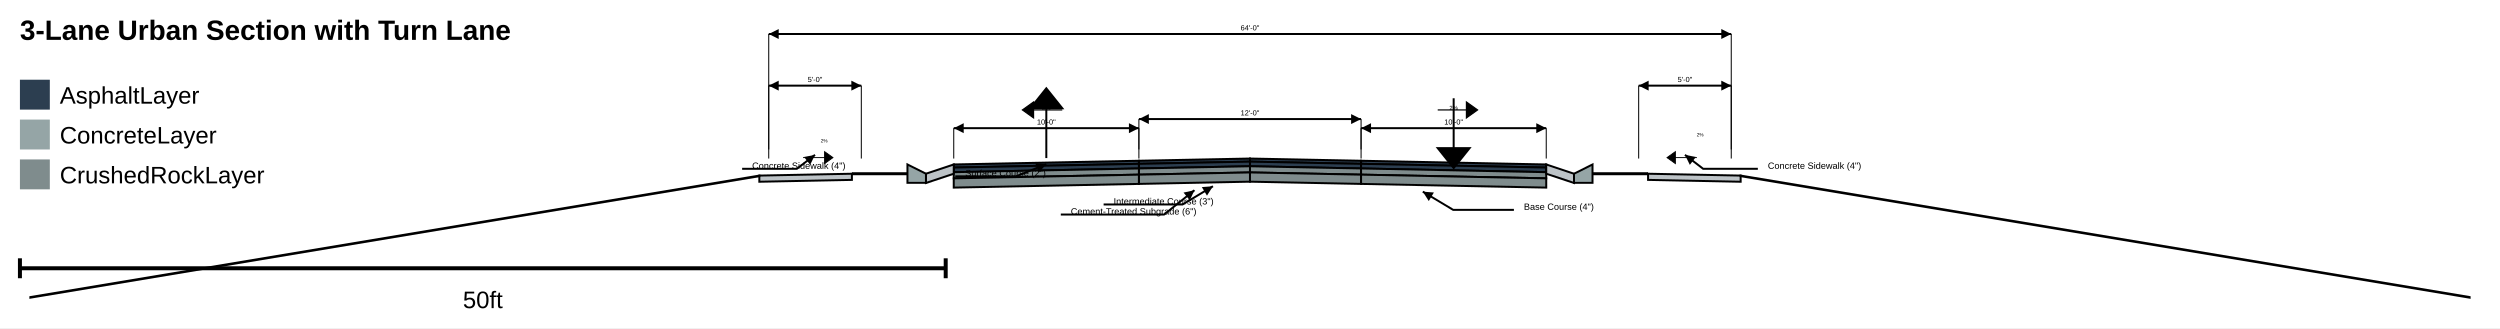
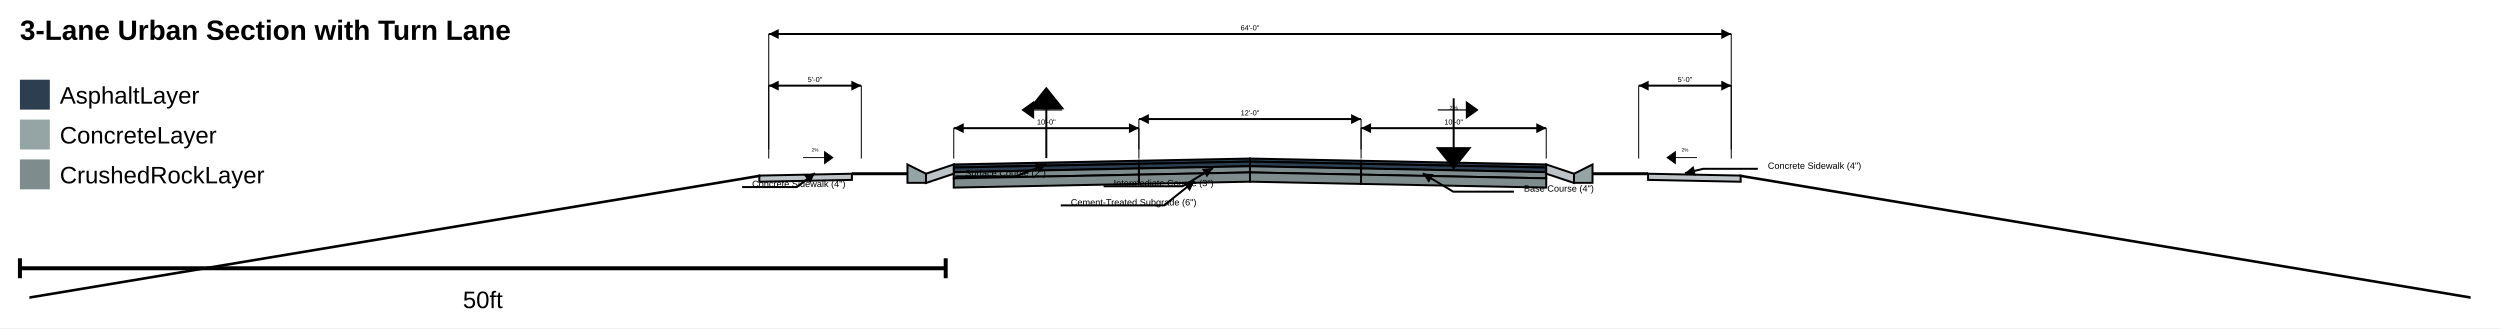
<svg xmlns="http://www.w3.org/2000/svg" width="1254.4" height="164.6" viewBox="0 0 1254.4 164.6">
  <rect width="1254.4" height="164.6" fill="white" />
  <g transform="scale(1,-1)">
    <g transform="translate(0,-164.6)">
      <polygon points="627.19,85.05 627.19,83.50 571.45,82.39 571.45,83.94" fill="#2C3E50" stroke="black" stroke-width="1" />
      <polygon points="627.19,83.50 627.19,81.18 571.45,80.07 571.45,82.39" fill="#2C3E50" stroke="black" stroke-width="1" />
      <polygon points="627.19,81.18 627.19,78.08 571.45,76.97 571.45,80.07" fill="#7F8C8D" stroke="black" stroke-width="1" />
      <polygon points="627.19,78.08 627.19,73.44 571.45,72.32 571.45,76.97" fill="#7F8C8D" stroke="black" stroke-width="1" />
      <polygon points="571.45,83.94 571.45,82.39 478.55,80.53 478.55,82.08" fill="#2C3E50" stroke="black" stroke-width="1" />
      <polygon points="571.45,82.39 571.45,80.07 478.55,78.21 478.55,80.53" fill="#2C3E50" stroke="black" stroke-width="1" />
      <polygon points="571.45,80.07 571.45,76.97 478.55,75.11 478.55,78.21" fill="#7F8C8D" stroke="black" stroke-width="1" />
      <polygon points="571.45,76.97 571.45,72.32 478.55,70.47 478.55,75.11" fill="#7F8C8D" stroke="black" stroke-width="1" />
      <polygon points="478.55,82.08 478.55,77.43 464.61,72.79 464.61,77.43" fill="#BDC3C7" stroke="black" stroke-width="1" />
      <polygon points="464.61,77.43 464.61,72.86 455.32,72.86 455.32,77.43 455.32,82.08 455.32,82.08 464.61,77.43" fill="#95A5A6" stroke="black" stroke-width="1" />
      <polyline points="455.32,77.43 427.45,77.43" fill="none" stroke="black" stroke-width="1.5" />
      <polygon points="427.45,77.43 427.45,74.34 381.00,73.41 381.00,76.50" fill="#BDC3C7" stroke="black" stroke-width="1" />
      <polygon points="381.00,76.50 381.00,76.20 15.24,15.24 15.24,15.54" fill="#BDC3C7" stroke="black" stroke-width="1" />
      <polygon points="627.19,85.05 682.93,83.94 682.93,82.39 627.19,83.50" fill="#2C3E50" stroke="black" stroke-width="1" />
      <polygon points="627.19,83.50 682.93,82.39 682.93,80.07 627.19,81.18" fill="#2C3E50" stroke="black" stroke-width="1" />
      <polygon points="627.19,81.18 682.93,80.07 682.93,76.97 627.19,78.08" fill="#7F8C8D" stroke="black" stroke-width="1" />
      <polygon points="627.19,78.08 682.93,76.97 682.93,72.32 627.19,73.44" fill="#7F8C8D" stroke="black" stroke-width="1" />
      <polygon points="682.93,83.94 775.84,82.08 775.84,80.53 682.93,82.39" fill="#2C3E50" stroke="black" stroke-width="1" />
      <polygon points="682.93,82.39 775.84,80.53 775.84,78.21 682.93,80.07" fill="#2C3E50" stroke="black" stroke-width="1" />
      <polygon points="682.93,80.07 775.84,78.21 775.84,75.11 682.93,76.97" fill="#7F8C8D" stroke="black" stroke-width="1" />
      <polygon points="682.93,76.97 775.84,75.11 775.84,70.47 682.93,72.32" fill="#7F8C8D" stroke="black" stroke-width="1" />
      <polygon points="775.84,82.08 789.77,77.43 789.77,72.79 775.84,77.43" fill="#BDC3C7" stroke="black" stroke-width="1" />
      <polygon points="789.77,77.43 789.77,77.43 799.06,82.08 799.06,82.08 799.06,77.43 799.06,72.86 789.77,72.86" fill="#95A5A6" stroke="black" stroke-width="1" />
      <polyline points="799.06,77.43 826.93,77.43" fill="none" stroke="black" stroke-width="1.5" />
      <polygon points="826.93,77.43 873.39,76.50 873.39,73.41 826.93,74.34" fill="#BDC3C7" stroke="black" stroke-width="1" />
      <polygon points="873.39,76.50 1239.15,15.54 1239.15,15.24 873.39,76.20" fill="#BDC3C7" stroke="black" stroke-width="1" />
-       <g id="dimension-7a166dca">
+       <g id="dimension-e59dc049">
        <line x1="478.55" y1="85.05" x2="478.55" y2="100.29" stroke="black" stroke-width="0.5" />
        <line x1="571.45" y1="85.05" x2="571.45" y2="100.29" stroke="black" stroke-width="0.5" />
        <line x1="478.55" y1="100.29" x2="571.45" y2="100.29" stroke="black" stroke-width="1" />
        <polygon points="478.55,100.29 473.55,97.79 473.55,102.79" fill="black" transform="rotate(180.0,478.55,100.29)" />
        <polygon points="571.45,100.29 566.45,97.79 566.45,102.79" fill="black" transform="rotate(0.0,571.45,100.29)" />
        <text x="525.00" y="102.12" font-family="Arial" font-size="3.7" text-anchor="middle" transform="translate(0,204.24) scale(1,-1)" fill="black">10'-0"</text>
      </g>
-       <g id="dimension-c537c043">
+       <g id="dimension-b4c5e1ad">
        <line x1="571.45" y1="89.62" x2="571.45" y2="104.86" stroke="black" stroke-width="0.5" />
        <line x1="682.93" y1="89.62" x2="682.93" y2="104.86" stroke="black" stroke-width="0.5" />
        <line x1="571.45" y1="104.86" x2="682.93" y2="104.86" stroke="black" stroke-width="1" />
        <polygon points="571.45,104.86 566.45,102.36 566.45,107.36" fill="black" transform="rotate(180.0,571.45,104.86)" />
        <polygon points="682.93,104.86 677.93,102.36 677.93,107.36" fill="black" transform="rotate(0.0,682.93,104.86)" />
        <text x="627.19" y="106.69" font-family="Arial" font-size="3.7" text-anchor="middle" transform="translate(0,213.39) scale(1,-1)" fill="black">12'-0"</text>
      </g>
-       <g id="dimension-11de8dbf">
+       <g id="dimension-677e7546">
        <line x1="682.93" y1="85.05" x2="682.93" y2="100.29" stroke="black" stroke-width="0.5" />
        <line x1="775.84" y1="85.05" x2="775.84" y2="100.29" stroke="black" stroke-width="0.5" />
        <line x1="682.93" y1="100.29" x2="775.84" y2="100.29" stroke="black" stroke-width="1" />
        <polygon points="682.93,100.29 677.93,97.79 677.93,102.79" fill="black" transform="rotate(180.0,682.93,100.29)" />
        <polygon points="775.84,100.29 770.84,97.79 770.84,102.79" fill="black" transform="rotate(0.0,775.84,100.29)" />
        <text x="729.39" y="102.12" font-family="Arial" font-size="3.7" text-anchor="middle" transform="translate(0,204.24) scale(1,-1)" fill="black">10'-0"</text>
      </g>
-       <g id="symbol-2dd0ddf3" transform="translate(525.00,100.29) scale(1.0) rotate(-270)">
+       <g id="symbol-94f110b9" transform="translate(525.00,100.29) scale(1.0) rotate(-270)">
        <g>
          <path d="M -15,0 L 10,0 L 10,-8 L 20,0 L 10,8 L 10,0 Z" fill="black" stroke="black" stroke-width="1" />
        </g>
      </g>
-       <g id="symbol-527ca142" transform="translate(729.39,100.29) scale(1.0) rotate(-90)">
+       <g id="symbol-1170e384" transform="translate(729.39,100.29) scale(1.0) rotate(-90)">
        <g>
          <path d="M -15,0 L 10,0 L 10,-8 L 20,0 L 10,8 L 10,0 Z" fill="black" stroke="black" stroke-width="1" />
        </g>
      </g>
-       <g id="symbol-b0d7b161" transform="translate(525.00,109.44) scale(0.8) rotate(-180)">
+       <g id="symbol-ca40423f" transform="translate(525.00,109.44) scale(0.8) rotate(-180)">
        <g>
          <path d="M -10,0 L 8,0 L 8,-5 L 15,0 L 8,5 L 8,0 Z" fill="black" stroke="black" stroke-width="0.75" />
        </g>
      </g>
      <text x="525.00" y="109.44" font-family="Arial" font-size="3.0" text-anchor="middle" transform="translate(0,218.87) scale(1,-1)" fill="black">2%</text>
-       <g id="symbol-92fde9b1" transform="translate(729.39,109.44) scale(0.8) rotate(0)">
+       <g id="symbol-c4521c37" transform="translate(729.39,109.44) scale(0.8) rotate(0)">
        <g>
          <path d="M -10,0 L 8,0 L 8,-5 L 15,0 L 8,5 L 8,0 Z" fill="black" stroke="black" stroke-width="0.75" />
        </g>
      </g>
      <text x="729.39" y="109.44" font-family="Arial" font-size="3.0" text-anchor="middle" transform="translate(0,218.87) scale(1,-1)" fill="black">2%</text>
-       <g id="leader-2e829602">
+       <g id="leader-cd18e5ba">
        <polyline points="525.00,82.23 509.76,76.14 479.28,76.14" fill="none" stroke="black" stroke-width="1" />
        <polygon points="525.00,82.23 520.00,79.73 520.00,84.73" fill="black" transform="rotate(21.80141,525.00,82.23)" />
        <text x="484.28" y="76.14" font-family="Arial" font-size="4.6" text-anchor="start" transform="translate(0,152.28) scale(1,-1)" fill="black">Surface Course (2")</text>
      </g>
-       <g id="leader-d7d753a4">
-         <polyline points="608.61,71.15 593.37,62.01 553.75,62.01" fill="none" stroke="black" stroke-width="1" />
-         <polygon points="608.61,71.15 603.61,68.65 603.61,73.65" fill="black" transform="rotate(30.96376,608.61,71.15)" />
-         <text x="558.75" y="62.01" font-family="Arial" font-size="4.6" text-anchor="start" transform="translate(0,124.02) scale(1,-1)" fill="black">Intermediate Course (3")</text>
+       <g id="leader-df8e020f">
+         <polyline points="608.61,80.30 593.37,71.15 553.75,71.15" fill="none" stroke="black" stroke-width="1" />
+         <polygon points="608.61,80.30 603.61,77.80 603.61,82.80" fill="black" transform="rotate(30.96376,608.61,80.30)" />
+         <text x="558.75" y="71.15" font-family="Arial" font-size="4.6" text-anchor="start" transform="translate(0,142.31) scale(1,-1)" fill="black">Intermediate Course (3")</text>
      </g>
-       <g id="leader-ba68783d">
-         <polyline points="713.90,68.44 729.14,59.30 759.62,59.30" fill="none" stroke="black" stroke-width="1" />
-         <polygon points="713.90,68.44 708.90,65.94 708.90,70.94" fill="black" transform="rotate(149.0362,713.90,68.44)" />
-         <text x="764.62" y="59.30" font-family="Arial" font-size="4.6" text-anchor="start" transform="translate(0,118.60) scale(1,-1)" fill="black">Base Course (4")</text>
+       <g id="leader-e6f76e3e">
+         <polyline points="713.90,77.59 729.14,68.44 759.62,68.44" fill="none" stroke="black" stroke-width="1" />
+         <polygon points="713.90,77.59 708.90,75.09 708.90,80.09" fill="black" transform="rotate(149.0362,713.90,77.59)" />
+         <text x="764.62" y="68.44" font-family="Arial" font-size="4.6" text-anchor="start" transform="translate(0,136.89) scale(1,-1)" fill="black">Base Course (4")</text>
      </g>
-       <g id="leader-3ab4148a">
-         <polyline points="599.32,69.15 584.08,56.95 532.27,56.95" fill="none" stroke="black" stroke-width="1" />
-         <polygon points="599.32,69.15 594.32,66.65 594.32,71.65" fill="black" transform="rotate(38.65981,599.32,69.15)" />
-         <text x="537.27" y="56.95" font-family="Arial" font-size="4.6" text-anchor="start" transform="translate(0,113.91) scale(1,-1)" fill="black">Cement-Treated Subgrade (6")</text>
+       <g id="leader-13337bfd">
+         <polyline points="599.32,73.72 584.08,61.53 532.27,61.53" fill="none" stroke="black" stroke-width="1" />
+         <polygon points="599.32,73.72 594.32,71.22 594.32,76.22" fill="black" transform="rotate(38.65981,599.32,73.72)" />
+         <text x="537.27" y="61.53" font-family="Arial" font-size="4.6" text-anchor="start" transform="translate(0,123.05) scale(1,-1)" fill="black">Cement-Treated Subgrade (6")</text>
      </g>
-       <g id="dimension-ba10e1a5">
+       <g id="dimension-48bcaa0d">
        <line x1="385.72" y1="85.05" x2="385.72" y2="121.63" stroke="black" stroke-width="0.5" />
        <line x1="432.17" y1="85.05" x2="432.17" y2="121.63" stroke="black" stroke-width="0.5" />
        <line x1="385.72" y1="121.63" x2="432.17" y2="121.63" stroke="black" stroke-width="1" />
        <polygon points="385.72,121.63 380.72,119.13 380.72,124.13" fill="black" transform="rotate(180.0,385.72,121.63)" />
        <polygon points="432.17,121.63 427.17,119.13 427.17,124.13" fill="black" transform="rotate(0.0,432.17,121.63)" />
        <text x="408.94" y="123.46" font-family="Arial" font-size="3.7" text-anchor="middle" transform="translate(0,246.91) scale(1,-1)" fill="black">5'-0"</text>
      </g>
-       <g id="dimension-557400cc">
+       <g id="dimension-fc80c925">
        <line x1="822.22" y1="85.05" x2="822.22" y2="121.63" stroke="black" stroke-width="0.5" />
        <line x1="868.67" y1="85.05" x2="868.67" y2="121.63" stroke="black" stroke-width="0.5" />
        <line x1="822.22" y1="121.63" x2="868.67" y2="121.63" stroke="black" stroke-width="1" />
        <polygon points="822.22,121.63 817.22,119.13 817.22,124.13" fill="black" transform="rotate(180.0,822.22,121.63)" />
        <polygon points="868.67,121.63 863.67,119.13 863.67,124.13" fill="black" transform="rotate(0.0,868.67,121.63)" />
        <text x="845.44" y="123.46" font-family="Arial" font-size="3.7" text-anchor="middle" transform="translate(0,246.91) scale(1,-1)" fill="black">5'-0"</text>
      </g>
-       <g id="leader-79811021">
-         <polyline points="408.94,86.90 399.80,79.89 372.37,79.89" fill="none" stroke="black" stroke-width="1" />
-         <polygon points="408.94,86.90 403.94,84.40 403.94,89.40" fill="black" transform="rotate(37.47618,408.94,86.90)" />
-         <text x="377.37" y="79.89" font-family="Arial" font-size="4.6" text-anchor="start" transform="translate(0,159.77) scale(1,-1)" fill="black">Concrete Sidewalk (4")</text>
+       <g id="leader-f0ac6b01">
+         <polyline points="408.94,77.75 399.80,70.74 372.37,70.74" fill="none" stroke="black" stroke-width="1" />
+         <polygon points="408.94,77.75 403.94,75.25 403.94,80.25" fill="black" transform="rotate(37.47618,408.94,77.75)" />
+         <text x="377.37" y="70.74" font-family="Arial" font-size="4.6" text-anchor="start" transform="translate(0,141.49) scale(1,-1)" fill="black">Concrete Sidewalk (4")</text>
      </g>
-       <g id="leader-60ebd2f3">
-         <polyline points="845.44,86.90 854.59,79.89 882.02,79.89" fill="none" stroke="black" stroke-width="1" />
-         <polygon points="845.44,86.90 840.44,84.40 840.44,89.40" fill="black" transform="rotate(142.5238,845.44,86.90)" />
+       <g id="leader-5bb757da">
+         <polyline points="845.44,77.75 854.59,79.89 882.02,79.89" fill="none" stroke="black" stroke-width="1" />
+         <polygon points="845.44,77.75 840.44,75.25 840.44,80.25" fill="black" transform="rotate(-166.866,845.44,77.75)" />
        <text x="887.02" y="79.89" font-family="Arial" font-size="4.6" text-anchor="start" transform="translate(0,159.77) scale(1,-1)" fill="black">Concrete Sidewalk (4")</text>
      </g>
-       <g id="symbol-55ddc0d0" transform="translate(408.94,85.52) scale(0.6) rotate(0)">
+       <g id="symbol-c2e47be7" transform="translate(408.94,85.52) scale(0.6) rotate(0)">
        <g>
          <path d="M -10,0 L 8,0 L 8,-5 L 15,0 L 8,5 L 8,0 Z" fill="black" stroke="black" stroke-width="0.75" />
        </g>
      </g>
-       <text x="413.52" y="93.14" font-family="Arial" font-size="2.4" text-anchor="middle" transform="translate(0,186.28) scale(1,-1)" fill="black">2%</text>
-       <g id="symbol-1d717cd9" transform="translate(845.44,85.52) scale(0.6) rotate(-180)">
+       <text x="408.94" y="88.57" font-family="Arial" font-size="2.4" text-anchor="middle" transform="translate(0,177.13) scale(1,-1)" fill="black">2%</text>
+       <g id="symbol-c86decba" transform="translate(845.44,85.52) scale(0.6) rotate(-180)">
        <g>
          <path d="M -10,0 L 8,0 L 8,-5 L 15,0 L 8,5 L 8,0 Z" fill="black" stroke="black" stroke-width="0.75" />
        </g>
      </g>
-       <text x="853.06" y="96.19" font-family="Arial" font-size="2.4" text-anchor="middle" transform="translate(0,192.37) scale(1,-1)" fill="black">2%</text>
-       <g id="dimension-ee7ab5e6">
+       <text x="845.44" y="88.57" font-family="Arial" font-size="2.4" text-anchor="middle" transform="translate(0,177.13) scale(1,-1)" fill="black">2%</text>
+       <g id="dimension-f6d58a05">
        <line x1="385.72" y1="89.62" x2="385.72" y2="147.54" stroke="black" stroke-width="0.5" />
        <line x1="868.67" y1="89.62" x2="868.67" y2="147.54" stroke="black" stroke-width="0.5" />
        <line x1="385.72" y1="147.54" x2="868.67" y2="147.54" stroke="black" stroke-width="1" />
        <polygon points="385.72,147.54 380.72,145.04 380.72,150.04" fill="black" transform="rotate(180.0,385.72,147.54)" />
        <polygon points="868.67,147.54 863.67,145.04 863.67,150.04" fill="black" transform="rotate(0.0,868.67,147.54)" />
        <text x="627.19" y="149.36" font-family="Arial" font-size="3.7" text-anchor="middle" transform="translate(0,298.73) scale(1,-1)" fill="black">64'-0"</text>
      </g>
    </g>
  </g>
  <text x="10" y="20" font-family="Arial" font-size="14" font-weight="bold">3-Lane Urban Section with Turn Lane</text>
  <rect x="10" y="40" width="15" height="15" fill="#2C3E50" />
  <text x="30" y="52" font-family="Arial" font-size="12">AsphaltLayer</text>
  <rect x="10" y="60" width="15" height="15" fill="#95A5A6" />
  <text x="30" y="72" font-family="Arial" font-size="12">ConcreteLayer</text>
  <rect x="10" y="80" width="15" height="15" fill="#7F8C8D" />
  <text x="30" y="92" font-family="Arial" font-size="12">CrushedRockLayer</text>
  <line x1="10" y1="134.605" x2="474.515" y2="134.605" stroke="black" stroke-width="2" />
  <line x1="10" y1="129.605" x2="10" y2="139.605" stroke="black" stroke-width="2" />
  <line x1="474.515" y1="129.605" x2="474.515" y2="139.605" stroke="black" stroke-width="2" />
  <text x="242.258" y="154.605" font-family="Arial" font-size="12" text-anchor="middle">50ft</text>
</svg>
